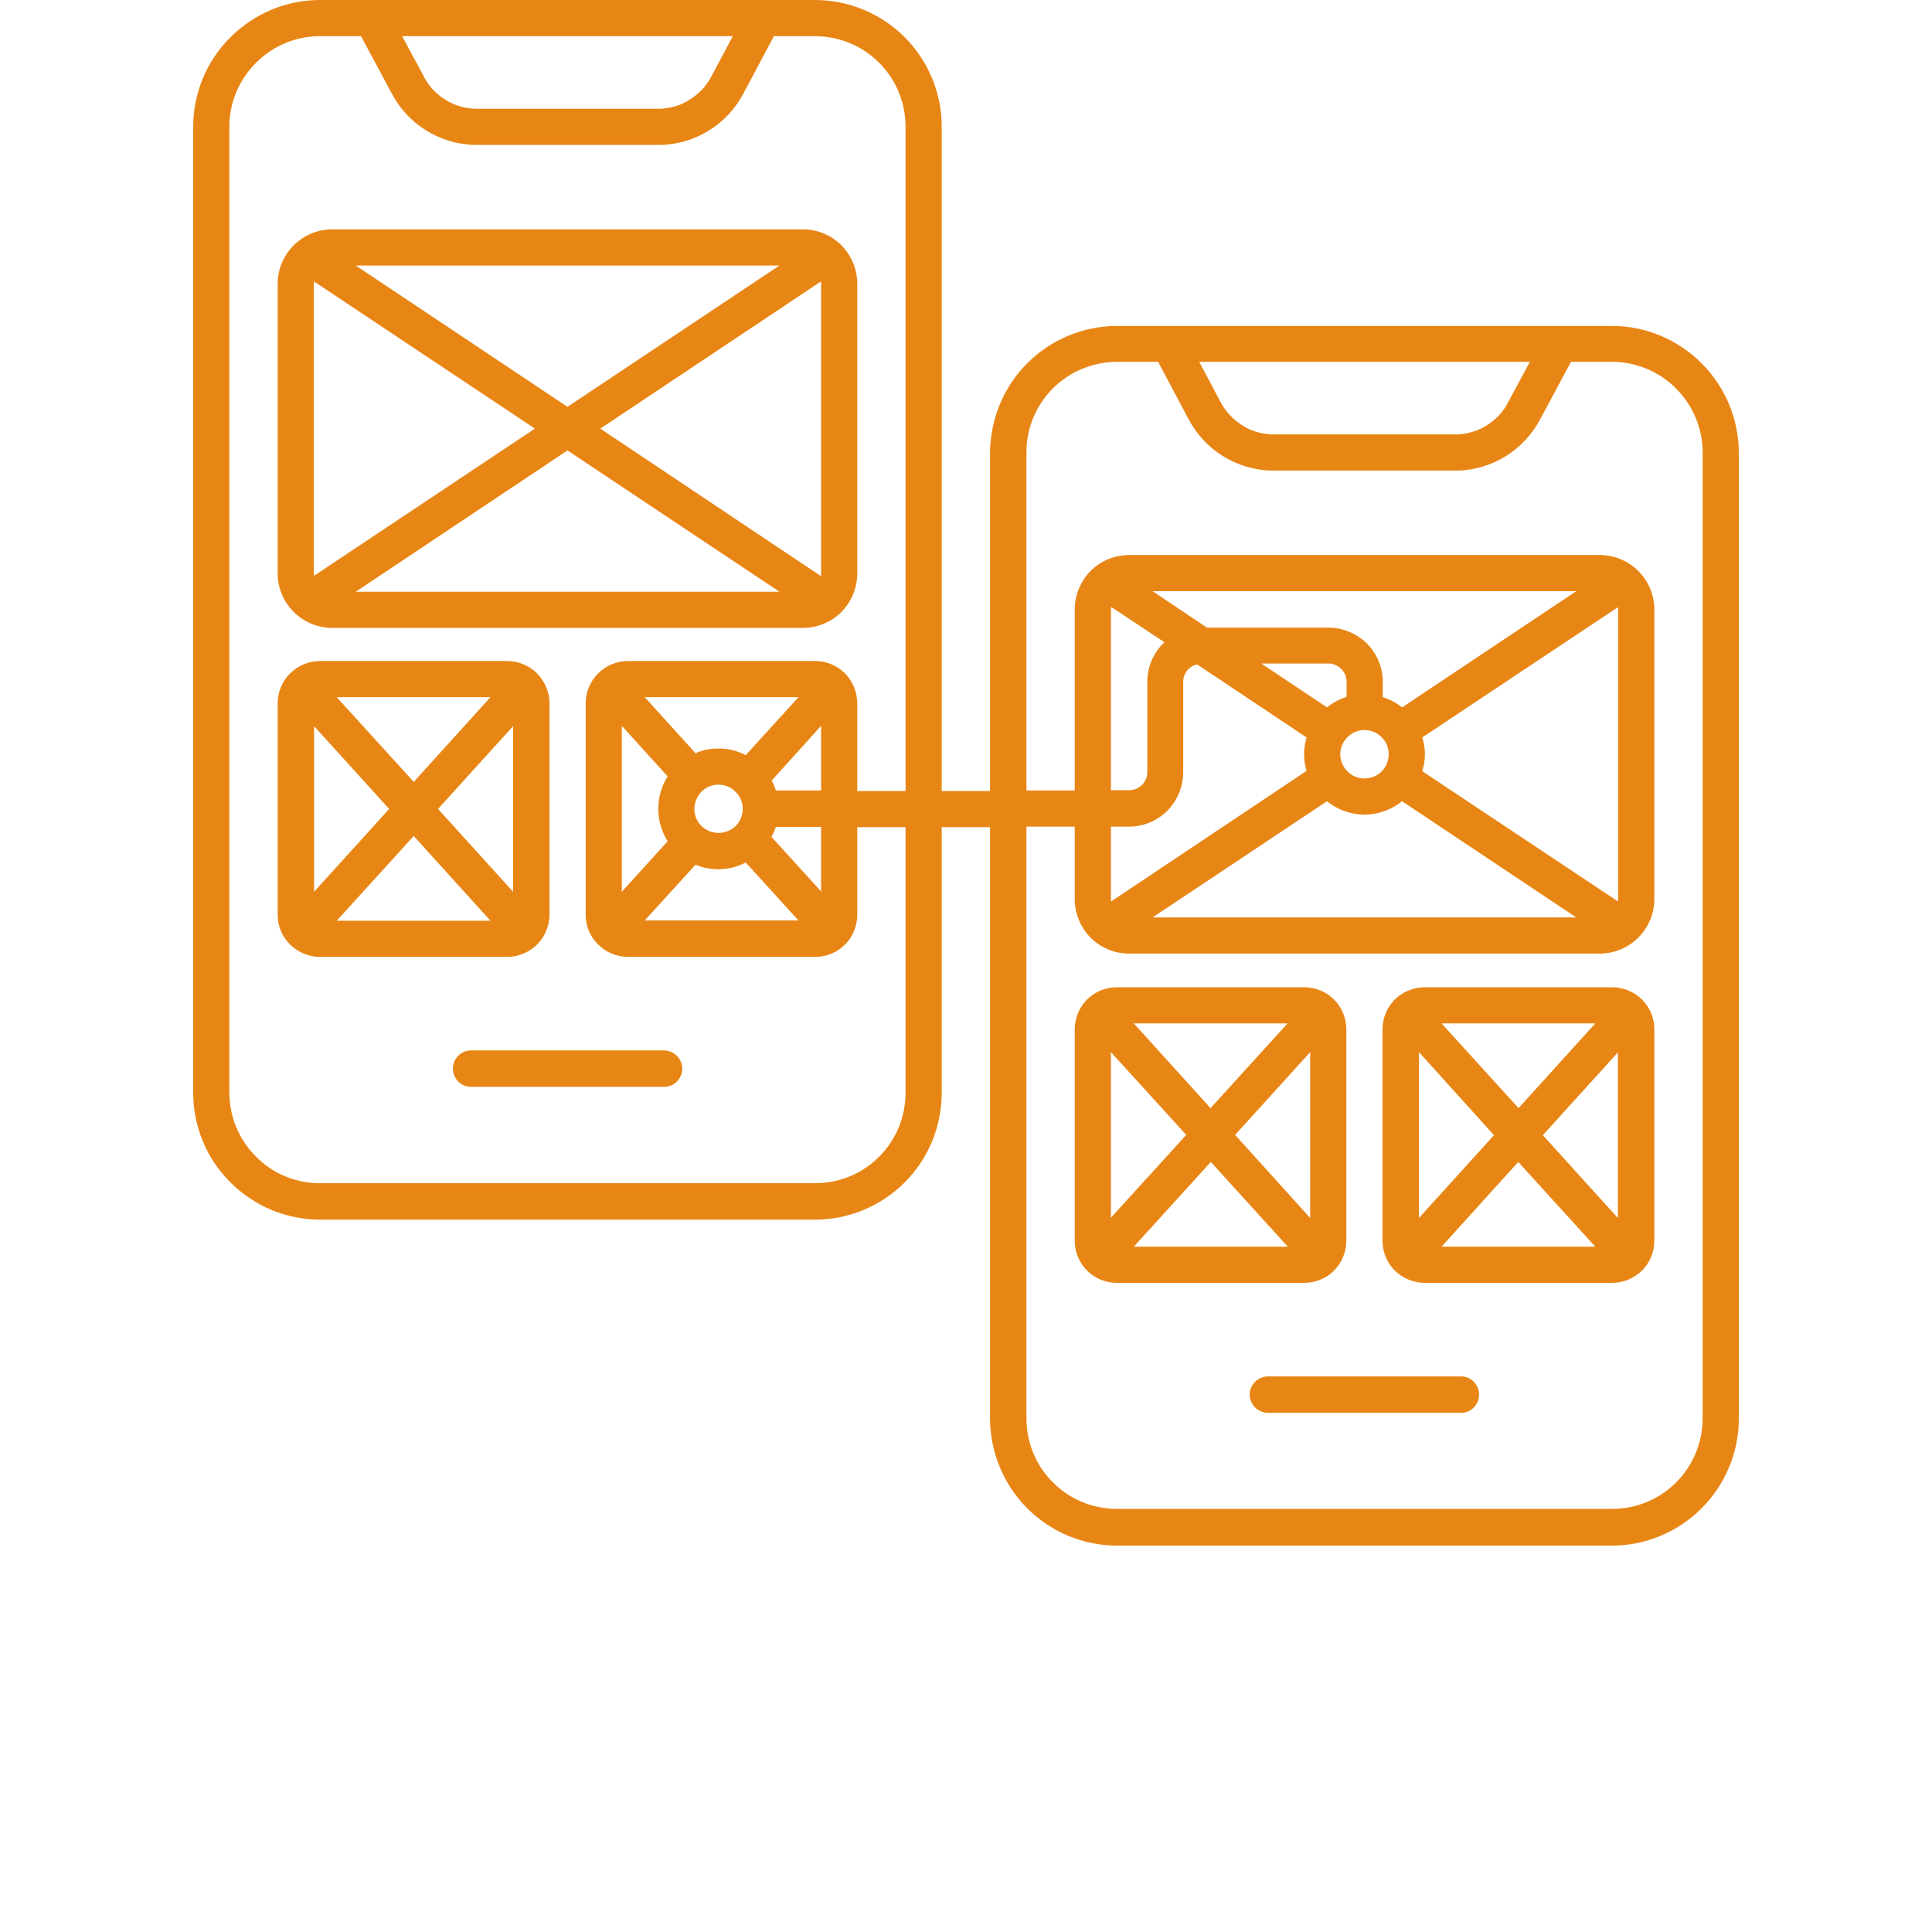
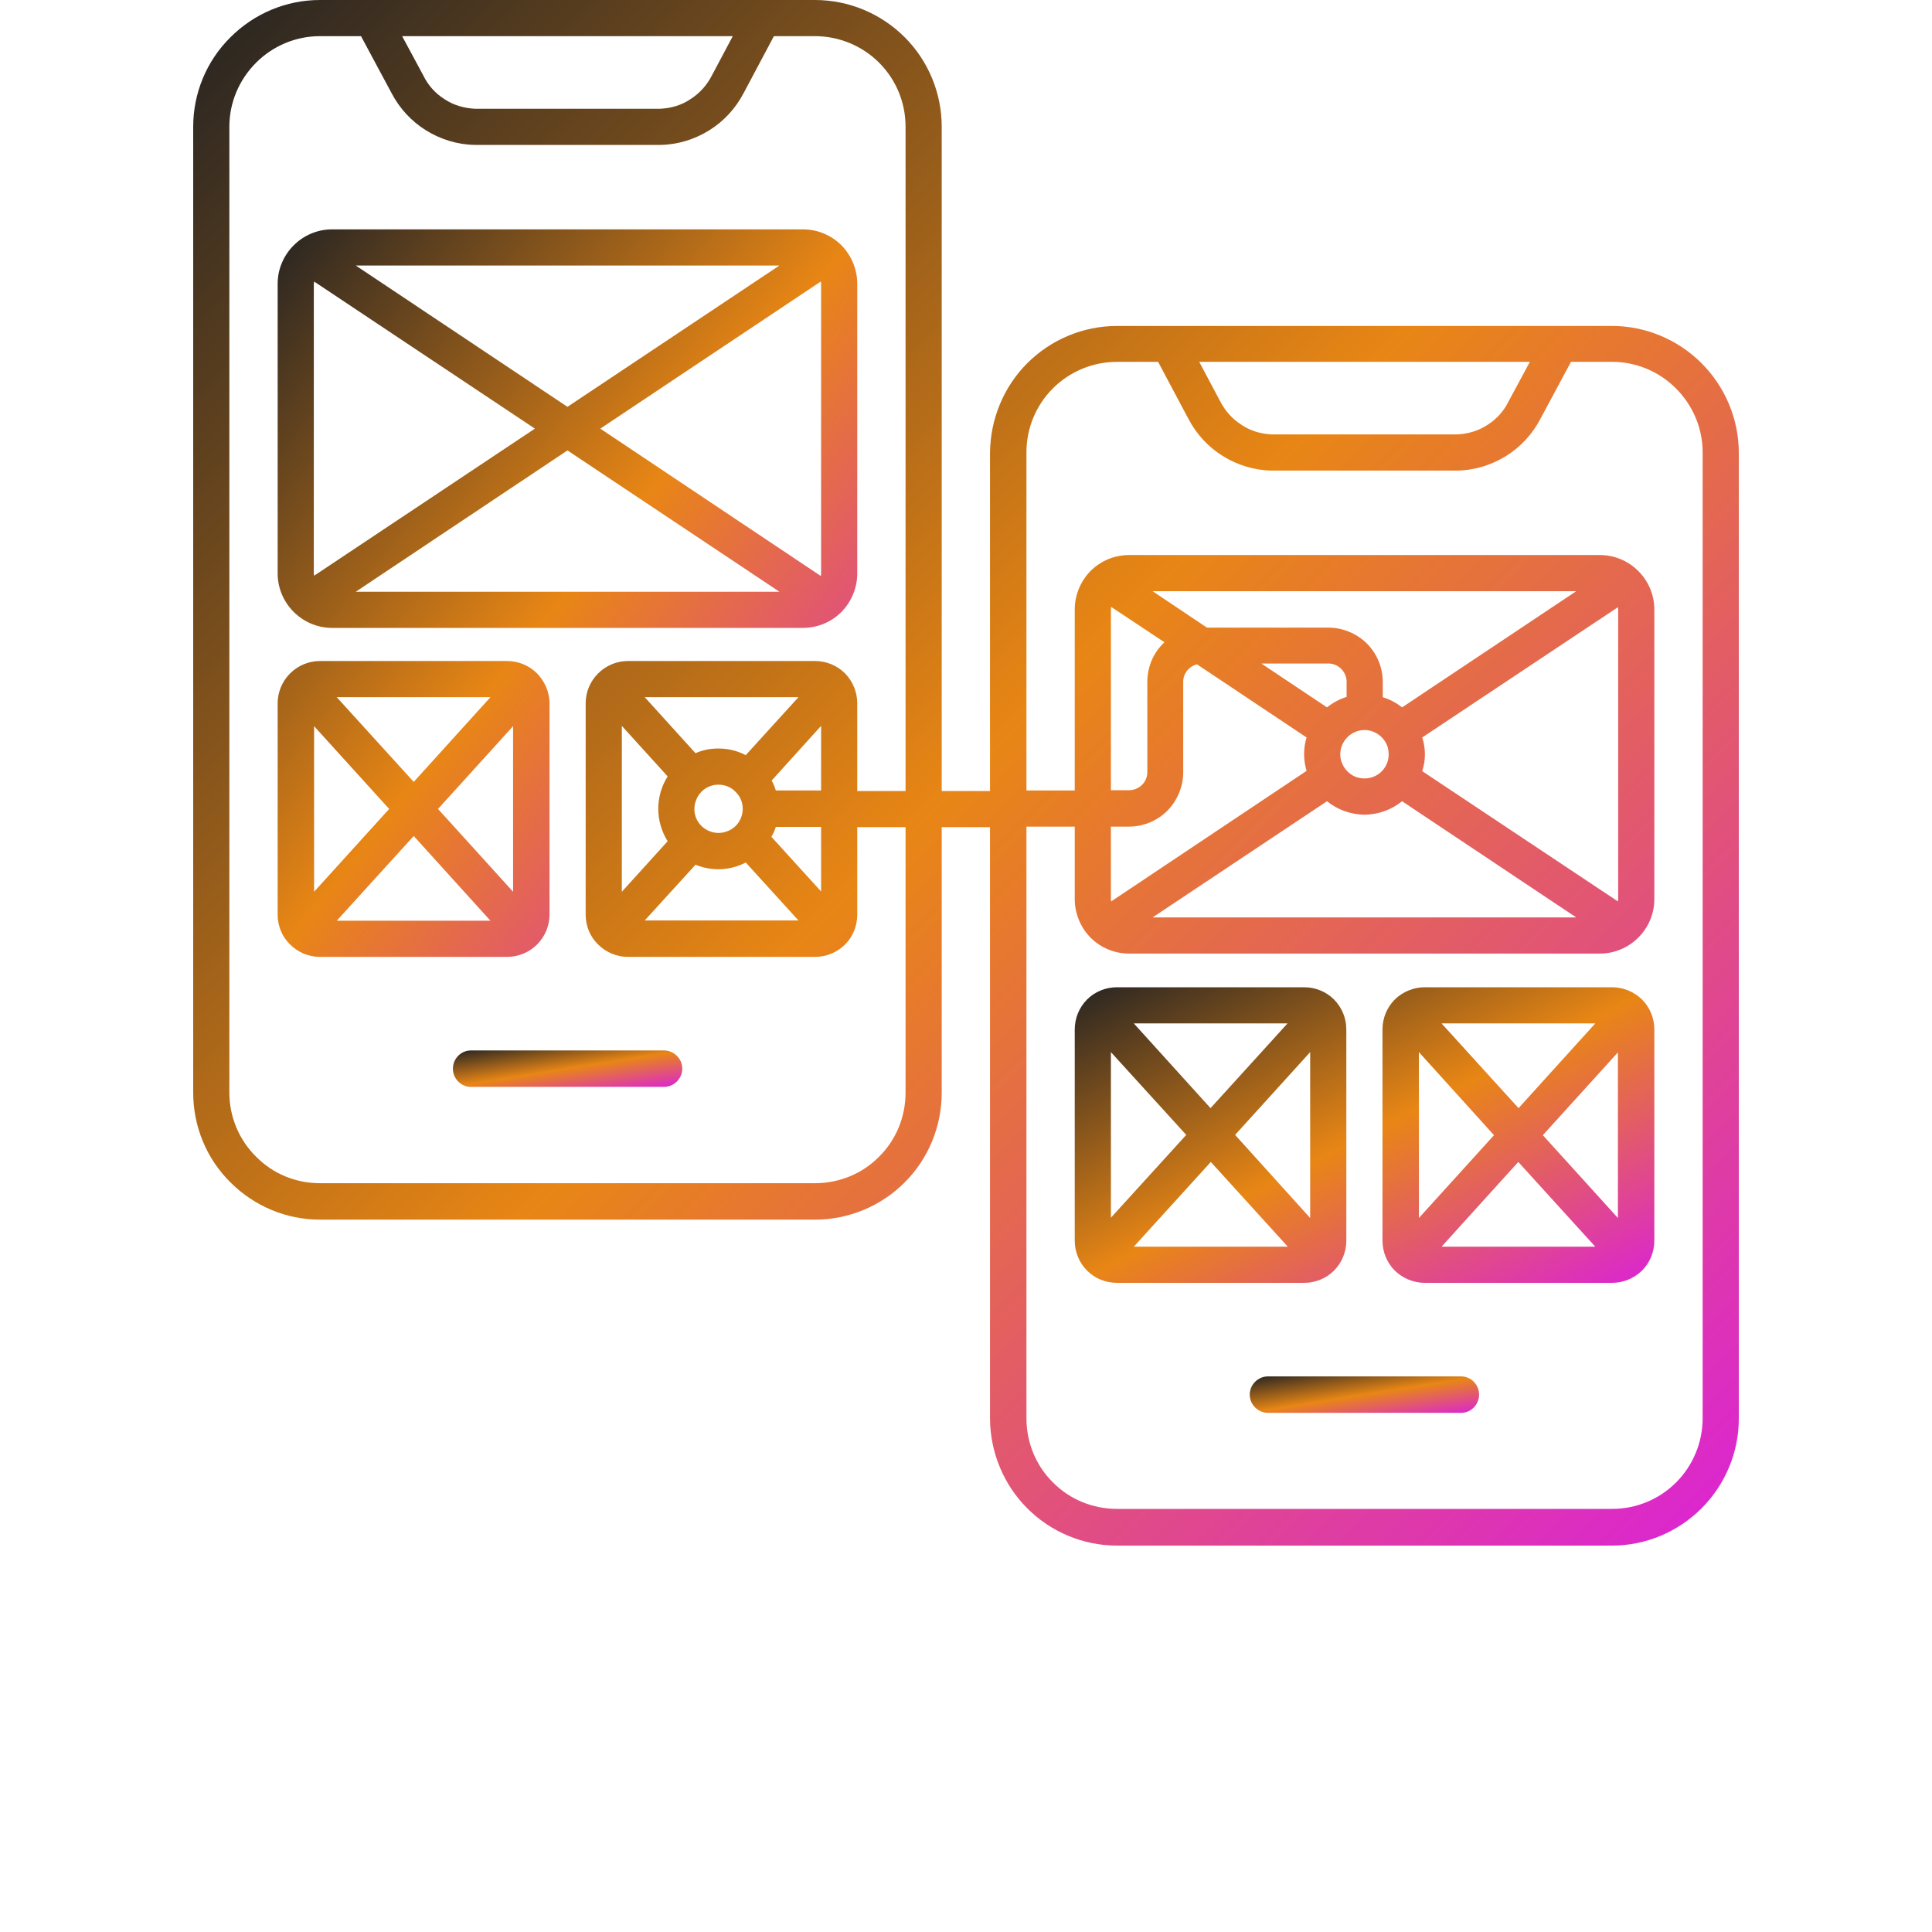
<svg xmlns="http://www.w3.org/2000/svg" width="288" height="288">
  <svg width="288" height="288" version="1.2" viewBox="0 0 700 700">
-     <path fill="#e88615" d="m170.6 380.6h70c3.6 0 6.6 3 6.6 6.6 0 3.6-3 6.6-6.6 6.6h-70c-3.6 0-6.5-3-6.5-6.6 0-3.6 2.9-6.6 6.5-6.6z" class="color000 svgShape" />
-     <path fill="#e88615" fill-rule="evenodd" d="M304.9 88.9c3.6 3.7 5.7 8.7 5.7 13.9v105c0 5.2-2.1 10.2-5.7 13.9-3.7 3.7-8.7 5.8-14 5.8h-170.6c-5.2 0-10.2-2.1-13.9-5.8-3.7-3.7-5.8-8.7-5.8-13.9v-105c0-5.2 2.1-10.2 5.8-13.9 3.7-3.7 8.7-5.8 13.9-5.8h170.6c5.3 0 10.3 2.1 14 5.8zm-176 7.3l76.7 51.2 76.8-51.2zm64.9 59.1l-80-53.3q0 .4-.1.8v105q.1.4.1.8zm88.6 59.1l-76.8-51.2-76.7 51.2zm15.1-111.6q0-.4-.1-.8l-79.9 53.3 79.9 53.4q.1-.4.1-.9zM194.6 342.2c-2.9 2.9-6.8 4.5-10.9 4.5h-67.8c-4 0-7.9-1.6-10.8-4.5-2.9-2.8-4.5-6.7-4.5-10.8v-76.6c0-4 1.6-7.9 4.5-10.8 2.9-2.9 6.8-4.5 10.8-4.5h67.8c4.1 0 8 1.6 10.9 4.5 2.8 2.9 4.5 6.8 4.5 10.8v76.6c0 4.1-1.7 8-4.5 10.8zm-35.9-49.1l27.2 30v-60zm-36.7-40.5l27.9 30.7 27.8-30.7zm19 40.5l-27.2-30v60zm36.7 40.5l-27.8-30.7-27.9 30.7z" class="color000 svgShape" />
-     <path fill="#e88615" fill-rule="evenodd" d="m616.5 131.6c8.6 8.6 13.5 20.3 13.5 32.5v350c0 12.1-4.9 23.8-13.5 32.4-8.6 8.6-20.3 13.5-32.4 13.5h-179.4c-12.2 0-23.9-4.9-32.5-13.5-8.6-8.6-13.4-20.3-13.5-32.4v-214.4h-17.5v96.2c0 12.2-4.8 23.9-13.4 32.5-8.6 8.6-20.3 13.5-32.5 13.5h-179.4c-12.2 0-23.8-4.9-32.4-13.5-8.7-8.6-13.5-20.3-13.5-32.5v-350c0-12.1 4.8-23.8 13.5-32.4 8.6-8.6 20.2-13.5 32.4-13.5h179.4c12.2 0 23.9 4.9 32.5 13.5 8.6 8.6 13.4 20.3 13.4 32.4v240.7h17.5v-122.5c0.1-12.2 4.9-23.9 13.5-32.5 8.6-8.6 20.3-13.5 32.5-13.5h179.4c12.1 0 23.8 4.9 32.4 13.5zm-470.8-118.5l7.7 14.3c1.7 3.5 4.3 6.4 7.6 8.5 3.3 2.2 7.1 3.3 11 3.5h67.3c3.9-0.2 7.7-1.3 10.9-3.5 3.3-2.1 5.9-5 7.7-8.5l7.6-14.3zm182.4 32.8c0-8.7-3.4-17-9.6-23.2-6.1-6.1-14.5-9.6-23.2-9.6h-14.9l-10.9 20.5c-2.9 5.6-7.2 10.3-12.5 13.6-5.3 3.3-11.4 5.2-17.7 5.3h-67.3c-6.3-0.1-12.4-2-17.7-5.3-5.3-3.3-9.6-8-12.5-13.6l-11-20.5h-14.9c-8.7 0-17 3.5-23.1 9.6-6.2 6.2-9.7 14.5-9.7 23.2v350c0 8.7 3.5 17.1 9.7 23.2 6.1 6.2 14.4 9.6 23.1 9.6h179.4c8.7 0 17.1-3.4 23.2-9.6 6.2-6.1 9.6-14.5 9.6-23.2v-96.2h-17.5v31.7c0 4.1-1.6 8-4.4 10.8-2.9 2.9-6.8 4.5-10.9 4.5h-67.8c-4 0-7.9-1.6-10.8-4.5-2.9-2.8-4.5-6.7-4.5-10.8v-76.6c0-4 1.6-7.9 4.5-10.8 2.9-2.9 6.8-4.5 10.8-4.5h67.8c4.1 0 8 1.6 10.9 4.5 2.8 2.9 4.4 6.8 4.4 10.8v31.8h17.5zm-57.9 227.7l19.1-21h-55.7l18.4 20.3c2.6-1.2 5.5-1.7 8.3-1.7 3.5 0 6.8 0.8 9.9 2.4zm-3.7 13.3c-1.6-1.7-3.8-2.6-6.2-2.6-3.5 0-6.7 2.1-8 5.4-1.4 3.3-0.7 7 1.8 9.5 2.5 2.5 6.3 3.3 9.6 1.9 3.3-1.3 5.4-4.5 5.4-8.1 0-2.3-0.9-4.5-2.6-6.1zm-41.2-23.9v60.1l16.6-18.3c-2.2-3.5-3.4-7.6-3.4-11.8 0-4.1 1.2-8.2 3.4-11.7zm8.3 70.5h55.7l-19.1-21c-5.7 3-12.4 3.2-18.2 0.8zm63.9-10.5v-23.4h-16.4q-0.6 1.9-1.6 3.6zm0-36.6v-23.4l-17.9 19.8q0.9 1.7 1.5 3.6zm319.4-122.5c0-8.7-3.5-17-9.7-23.2-6.1-6.1-14.4-9.6-23.1-9.6h-14.9l-11 20.5c-2.9 5.6-7.2 10.3-12.5 13.6-5.3 3.3-11.4 5.2-17.7 5.3h-67.3c-6.3-0.1-12.4-2-17.7-5.3-5.3-3.3-9.6-8-12.5-13.6l-10.9-20.5h-14.9c-8.7 0-17.1 3.5-23.2 9.6-6.2 6.2-9.6 14.5-9.6 23.2v122.5h17.5v-65.6c0-5.2 2.1-10.2 5.7-13.9 3.7-3.7 8.7-5.8 14-5.8h170.6c5.2 0 10.2 2.1 13.9 5.8 3.7 3.7 5.8 8.7 5.8 13.9v105c0 5.2-2.1 10.2-5.8 13.9-3.7 3.7-8.7 5.8-13.9 5.8h-170.6c-5.3 0-10.3-2.1-14-5.8-3.6-3.7-5.7-8.7-5.7-13.9v-26.3h-17.5v214.4c0 8.7 3.4 17.1 9.6 23.2 6.1 6.2 14.5 9.6 23.2 9.6h179.4c8.7 0 17-3.4 23.2-9.6 6.1-6.1 9.6-14.5 9.6-23.2zm-182.4-32.8l7.6 14.3c1.8 3.5 4.4 6.4 7.7 8.5 3.2 2.2 7 3.3 10.9 3.5h67.3c3.9-0.2 7.7-1.3 11-3.5 3.3-2.1 5.9-5 7.6-8.5l7.7-14.3zm136.6 83.1h-153.5l19.7 13.2h44c5.2 0 10.2 2.1 13.9 5.7 3.7 3.7 5.8 8.7 5.8 14v5.5c2.5 0.8 4.9 2 7 3.7zm-85.5 59.1c0 3.5 2.2 6.7 5.4 8.1 3.3 1.3 7.1 0.6 9.6-1.9 2.5-2.5 3.2-6.3 1.9-9.6-1.4-3.2-4.6-5.4-8.1-5.4-4.8 0-8.8 4-8.8 8.8zm-4.8 17l-63.2 42.1h153.5l-63.1-42.1c-3.8 3.1-8.6 4.8-13.6 4.9-5-0.1-9.8-1.8-13.6-4.9zm105.4 36.3q0-0.4 0.1-0.8v-105q-0.1-0.4-0.1-0.8l-70.9 47.2c1.3 4 1.3 8.2 0 12.2zm-98.3-79.6c0-3.6-3-6.6-6.6-6.6h-24.3l23.8 15.9c2.1-1.7 4.5-3 7.1-3.8zm-85.3-27.1q0 0.4-0.1 0.8v65.6h6.6c3.6 0 6.6-2.9 6.6-6.5v-32.8c0-5.4 2.2-10.6 6.2-14.3zm-0.1 79.6v26.2q0 0.4 0.1 0.9l70.8-47.3c-1.2-3.9-1.2-8.2 0-12.1l-39.7-26.5c-2.9 0.7-5 3.3-5 6.3v32.8c0 5.2-2.1 10.2-5.7 13.9-3.7 3.7-8.7 5.8-14 5.8z" class="color000 svgShape" />
-     <path fill="#e88615" d="m535.9 505.3c0 3.6-2.9 6.6-6.5 6.6h-70c-3.6 0-6.6-3-6.6-6.6 0-3.6 3-6.6 6.6-6.6h70c3.6 0 6.5 3 6.5 6.6z" class="color000 svgShape" />
-     <path fill="#e88615" fill-rule="evenodd" d="M483.3 460.4c-2.8 2.8-6.7 4.4-10.8 4.4h-67.8c-4.1 0-8-1.6-10.8-4.4-2.9-2.9-4.5-6.8-4.5-10.9v-76.5c0-4.1 1.6-8 4.5-10.9 2.8-2.8 6.7-4.4 10.8-4.4h67.8c4.1 0 8 1.6 10.8 4.4 2.9 2.9 4.5 6.8 4.5 10.9v76.5c0 4.1-1.6 8-4.5 10.9zm-35.8-49.2l27.2 30.1v-60.1zm-36.7-40.4l27.8 30.7 27.9-30.7zm19 40.4l-27.3-30v60zm36.8 40.5l-27.9-30.7-27.9 30.7zM594.9 362.1c2.9 2.9 4.5 6.8 4.5 10.9v76.5c0 4.1-1.6 8-4.5 10.9-2.9 2.8-6.8 4.4-10.8 4.4h-67.9c-4 0-7.9-1.6-10.8-4.4-2.9-2.9-4.5-6.8-4.5-10.9v-76.5c0-4.1 1.6-8 4.5-10.9 2.9-2.8 6.8-4.4 10.8-4.4h67.9c4 0 7.9 1.6 10.8 4.4zm-72.6 8.7l27.9 30.7 27.8-30.7zm19 40.5l-27.2-30.1v60.1zm36.7 40.4l-27.9-30.7-27.8 30.7zm8.2-70.4l-27.2 30 27.2 30z" class="color000 svgShape" />
+     <linearGradient id="my-cool-gradient" x2="1" y2="1">
+       <stop offset="0%" stop-color="#262422" />
+       <stop offset="50%" stop-color="#e88615" />
+       <stop offset="100%" stop-color="#db23d5" />
+     </linearGradient>
+     <path fill="url(#my-cool-gradient)" d="m170.6 380.6h70c3.6 0 6.6 3 6.6 6.6 0 3.6-3 6.6-6.6 6.6h-70c-3.6 0-6.5-3-6.5-6.6 0-3.6 2.9-6.6 6.5-6.6z" class="color000 svgShape" />
+     <path fill="url(#my-cool-gradient)" fill-rule="evenodd" d="M304.9 88.9c3.6 3.7 5.7 8.7 5.7 13.9v105c0 5.2-2.1 10.2-5.7 13.9-3.7 3.7-8.7 5.8-14 5.8h-170.6c-5.2 0-10.2-2.1-13.9-5.8-3.7-3.7-5.8-8.7-5.8-13.9v-105c0-5.2 2.1-10.2 5.8-13.9 3.7-3.7 8.7-5.8 13.9-5.8h170.6c5.3 0 10.3 2.1 14 5.8zm-176 7.3l76.7 51.2 76.8-51.2zm64.9 59.1l-80-53.3q0 .4-.1.8v105q.1.4.1.8zm88.6 59.1l-76.8-51.2-76.7 51.2zm15.1-111.6q0-.4-.1-.8l-79.9 53.3 79.9 53.4q.1-.4.1-.9zM194.6 342.2c-2.9 2.9-6.8 4.5-10.9 4.5h-67.8c-4 0-7.9-1.6-10.8-4.5-2.9-2.8-4.5-6.7-4.5-10.8v-76.6c0-4 1.6-7.9 4.5-10.8 2.9-2.9 6.8-4.5 10.8-4.5h67.8c4.1 0 8 1.6 10.9 4.5 2.8 2.9 4.5 6.8 4.5 10.8v76.6c0 4.1-1.7 8-4.5 10.8zm-35.9-49.1l27.2 30v-60zm-36.7-40.5l27.9 30.7 27.8-30.7zm19 40.5l-27.2-30v60zm36.7 40.5l-27.8-30.7-27.9 30.7z" class="color000 svgShape" />
+     <path fill="url(#my-cool-gradient)" fill-rule="evenodd" d="m616.5 131.6c8.6 8.6 13.5 20.3 13.5 32.5v350c0 12.1-4.9 23.8-13.5 32.4-8.6 8.6-20.3 13.5-32.4 13.5h-179.4c-12.2 0-23.9-4.9-32.5-13.5-8.6-8.6-13.4-20.3-13.5-32.4v-214.4h-17.5v96.2c0 12.2-4.8 23.9-13.4 32.5-8.6 8.6-20.3 13.5-32.5 13.5h-179.4c-12.2 0-23.8-4.9-32.4-13.5-8.7-8.6-13.5-20.3-13.5-32.5v-350c0-12.1 4.8-23.8 13.5-32.4 8.6-8.6 20.2-13.5 32.4-13.5h179.4c12.2 0 23.9 4.9 32.5 13.5 8.6 8.6 13.4 20.3 13.4 32.4v240.7h17.5v-122.5c0.1-12.2 4.9-23.9 13.5-32.5 8.6-8.6 20.3-13.5 32.5-13.5h179.4c12.1 0 23.8 4.9 32.4 13.5zm-470.8-118.5l7.7 14.3c1.7 3.5 4.3 6.4 7.6 8.5 3.3 2.2 7.1 3.3 11 3.5h67.3c3.9-0.2 7.7-1.3 10.9-3.5 3.3-2.1 5.9-5 7.7-8.5l7.6-14.3zm182.4 32.8c0-8.7-3.4-17-9.6-23.2-6.1-6.1-14.5-9.6-23.2-9.6h-14.9l-10.9 20.5c-2.9 5.6-7.2 10.3-12.5 13.6-5.3 3.3-11.4 5.2-17.7 5.3h-67.3c-6.3-0.1-12.4-2-17.7-5.3-5.3-3.3-9.6-8-12.5-13.6l-11-20.5h-14.9c-8.7 0-17 3.5-23.1 9.6-6.2 6.2-9.7 14.5-9.7 23.2v350c0 8.7 3.5 17.1 9.7 23.2 6.1 6.2 14.4 9.6 23.1 9.6h179.4c8.7 0 17.1-3.4 23.2-9.6 6.2-6.1 9.6-14.5 9.6-23.2v-96.2h-17.5v31.7c0 4.1-1.6 8-4.4 10.8-2.9 2.9-6.8 4.5-10.9 4.5h-67.8c-4 0-7.9-1.6-10.8-4.5-2.9-2.8-4.5-6.7-4.5-10.8v-76.6c0-4 1.6-7.9 4.5-10.8 2.9-2.9 6.8-4.5 10.8-4.5h67.8c4.1 0 8 1.6 10.9 4.5 2.8 2.9 4.4 6.8 4.4 10.8v31.8h17.5zm-57.9 227.7l19.1-21h-55.7l18.4 20.3c2.6-1.2 5.5-1.7 8.3-1.7 3.5 0 6.8 0.8 9.9 2.4zm-3.7 13.3c-1.6-1.7-3.8-2.6-6.2-2.6-3.5 0-6.7 2.1-8 5.4-1.4 3.3-0.7 7 1.8 9.5 2.5 2.5 6.3 3.3 9.6 1.9 3.3-1.3 5.4-4.5 5.4-8.1 0-2.3-0.9-4.5-2.6-6.1zm-41.2-23.9v60.1l16.6-18.3c-2.2-3.5-3.4-7.6-3.4-11.8 0-4.1 1.2-8.2 3.4-11.7zm8.3 70.5h55.7l-19.1-21c-5.7 3-12.4 3.2-18.2 0.8zm63.9-10.5v-23.4h-16.4q-0.6 1.9-1.6 3.6zm0-36.6v-23.4l-17.9 19.8q0.9 1.7 1.5 3.6zm319.4-122.5c0-8.7-3.5-17-9.7-23.2-6.1-6.1-14.4-9.6-23.1-9.6h-14.9l-11 20.5c-2.9 5.6-7.2 10.3-12.5 13.6-5.3 3.3-11.4 5.2-17.7 5.3h-67.3c-6.3-0.1-12.4-2-17.7-5.3-5.3-3.3-9.6-8-12.5-13.6l-10.9-20.5h-14.9c-8.7 0-17.1 3.5-23.2 9.6-6.2 6.2-9.6 14.5-9.6 23.2v122.5h17.5v-65.6c0-5.2 2.1-10.2 5.7-13.9 3.7-3.7 8.7-5.8 14-5.8h170.6c5.2 0 10.2 2.1 13.9 5.8 3.7 3.7 5.8 8.7 5.8 13.9v105c0 5.2-2.1 10.2-5.8 13.9-3.7 3.7-8.7 5.8-13.9 5.8h-170.6c-5.3 0-10.3-2.1-14-5.8-3.6-3.7-5.7-8.7-5.7-13.9v-26.3h-17.5v214.4c0 8.7 3.4 17.1 9.6 23.2 6.1 6.2 14.5 9.6 23.2 9.6h179.4c8.7 0 17-3.4 23.2-9.6 6.1-6.1 9.6-14.5 9.6-23.2zm-182.4-32.8l7.6 14.3c1.8 3.5 4.4 6.4 7.7 8.5 3.2 2.2 7 3.3 10.9 3.5h67.3c3.9-0.2 7.7-1.3 11-3.5 3.3-2.1 5.9-5 7.6-8.5l7.7-14.3zm136.6 83.1h-153.5l19.7 13.2h44c5.2 0 10.2 2.1 13.9 5.7 3.7 3.7 5.8 8.7 5.8 14v5.5c2.5 0.8 4.9 2 7 3.7zm-85.5 59.1c0 3.5 2.2 6.7 5.4 8.1 3.3 1.3 7.1 0.6 9.6-1.9 2.5-2.5 3.2-6.3 1.9-9.6-1.4-3.2-4.6-5.4-8.1-5.4-4.8 0-8.8 4-8.8 8.8zm-4.8 17l-63.2 42.1h153.5l-63.1-42.1c-3.8 3.1-8.6 4.8-13.6 4.9-5-0.1-9.8-1.8-13.6-4.9zm105.4 36.3q0-0.4 0.1-0.8v-105q-0.1-0.4-0.1-0.8l-70.9 47.2c1.3 4 1.3 8.2 0 12.2zm-98.3-79.6c0-3.6-3-6.6-6.6-6.6h-24.3l23.8 15.9c2.1-1.7 4.5-3 7.1-3.8zm-85.3-27.1q0 0.4-0.1 0.8v65.6h6.6c3.6 0 6.6-2.9 6.6-6.5v-32.8c0-5.4 2.2-10.6 6.2-14.3zm-0.1 79.6v26.2q0 0.4 0.1 0.9l70.8-47.3c-1.2-3.9-1.2-8.2 0-12.1l-39.7-26.5c-2.9 0.7-5 3.3-5 6.3v32.8c0 5.2-2.1 10.2-5.7 13.9-3.7 3.7-8.7 5.8-14 5.8z" class="color000 svgShape" />
+     <path fill="url(#my-cool-gradient)" d="m535.9 505.3c0 3.6-2.9 6.6-6.5 6.6h-70c-3.6 0-6.6-3-6.6-6.6 0-3.6 3-6.6 6.6-6.6h70c3.6 0 6.5 3 6.5 6.6z" class="color000 svgShape" />
+     <path fill="url(#my-cool-gradient)" fill-rule="evenodd" d="M483.3 460.4c-2.8 2.8-6.7 4.4-10.8 4.4h-67.8c-4.1 0-8-1.6-10.8-4.4-2.9-2.9-4.5-6.8-4.5-10.9v-76.5c0-4.1 1.6-8 4.5-10.9 2.8-2.8 6.7-4.4 10.8-4.4h67.8c4.1 0 8 1.6 10.8 4.4 2.9 2.9 4.5 6.8 4.5 10.9v76.5c0 4.1-1.6 8-4.5 10.9zm-35.8-49.2l27.2 30.1v-60.1zm-36.7-40.4l27.8 30.7 27.9-30.7zm19 40.4l-27.3-30v60zm36.8 40.5l-27.9-30.7-27.9 30.7zM594.9 362.1c2.9 2.9 4.5 6.8 4.5 10.9v76.5c0 4.1-1.6 8-4.5 10.9-2.9 2.8-6.8 4.4-10.8 4.4h-67.9c-4 0-7.9-1.6-10.8-4.4-2.9-2.9-4.5-6.8-4.5-10.9v-76.5c0-4.1 1.6-8 4.5-10.9 2.9-2.8 6.8-4.4 10.8-4.4h67.9c4 0 7.9 1.6 10.8 4.4zm-72.6 8.7l27.9 30.7 27.8-30.7zm19 40.5l-27.2-30.1v60.1zm36.7 40.4l-27.9-30.7-27.8 30.7zm8.2-70.4l-27.2 30 27.2 30z" class="color000 svgShape" />
  </svg>
</svg>
